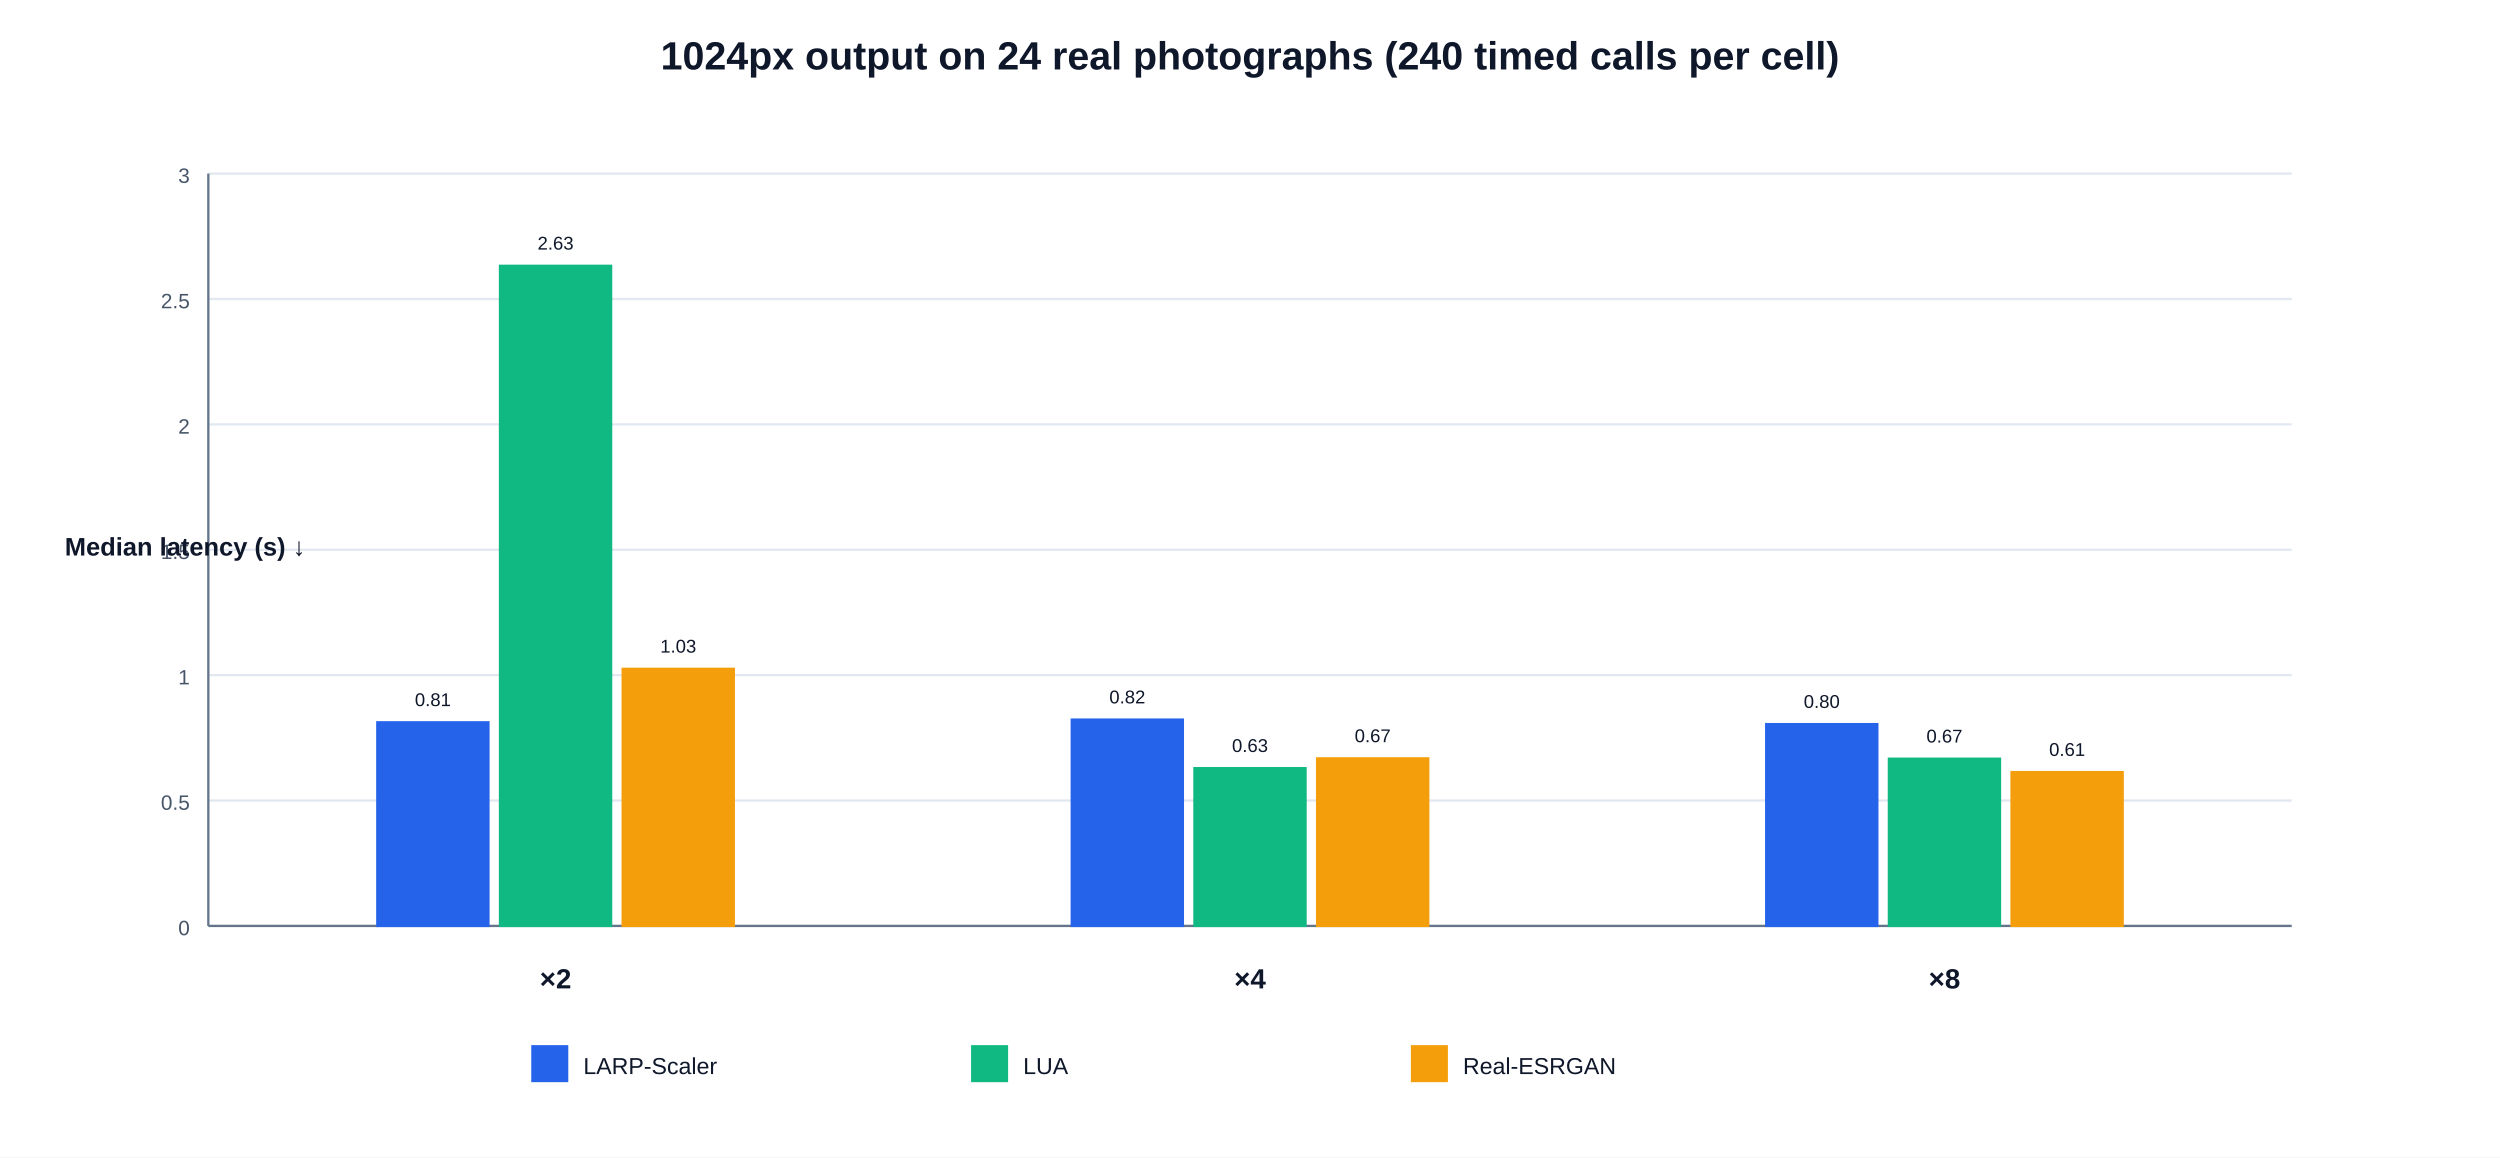
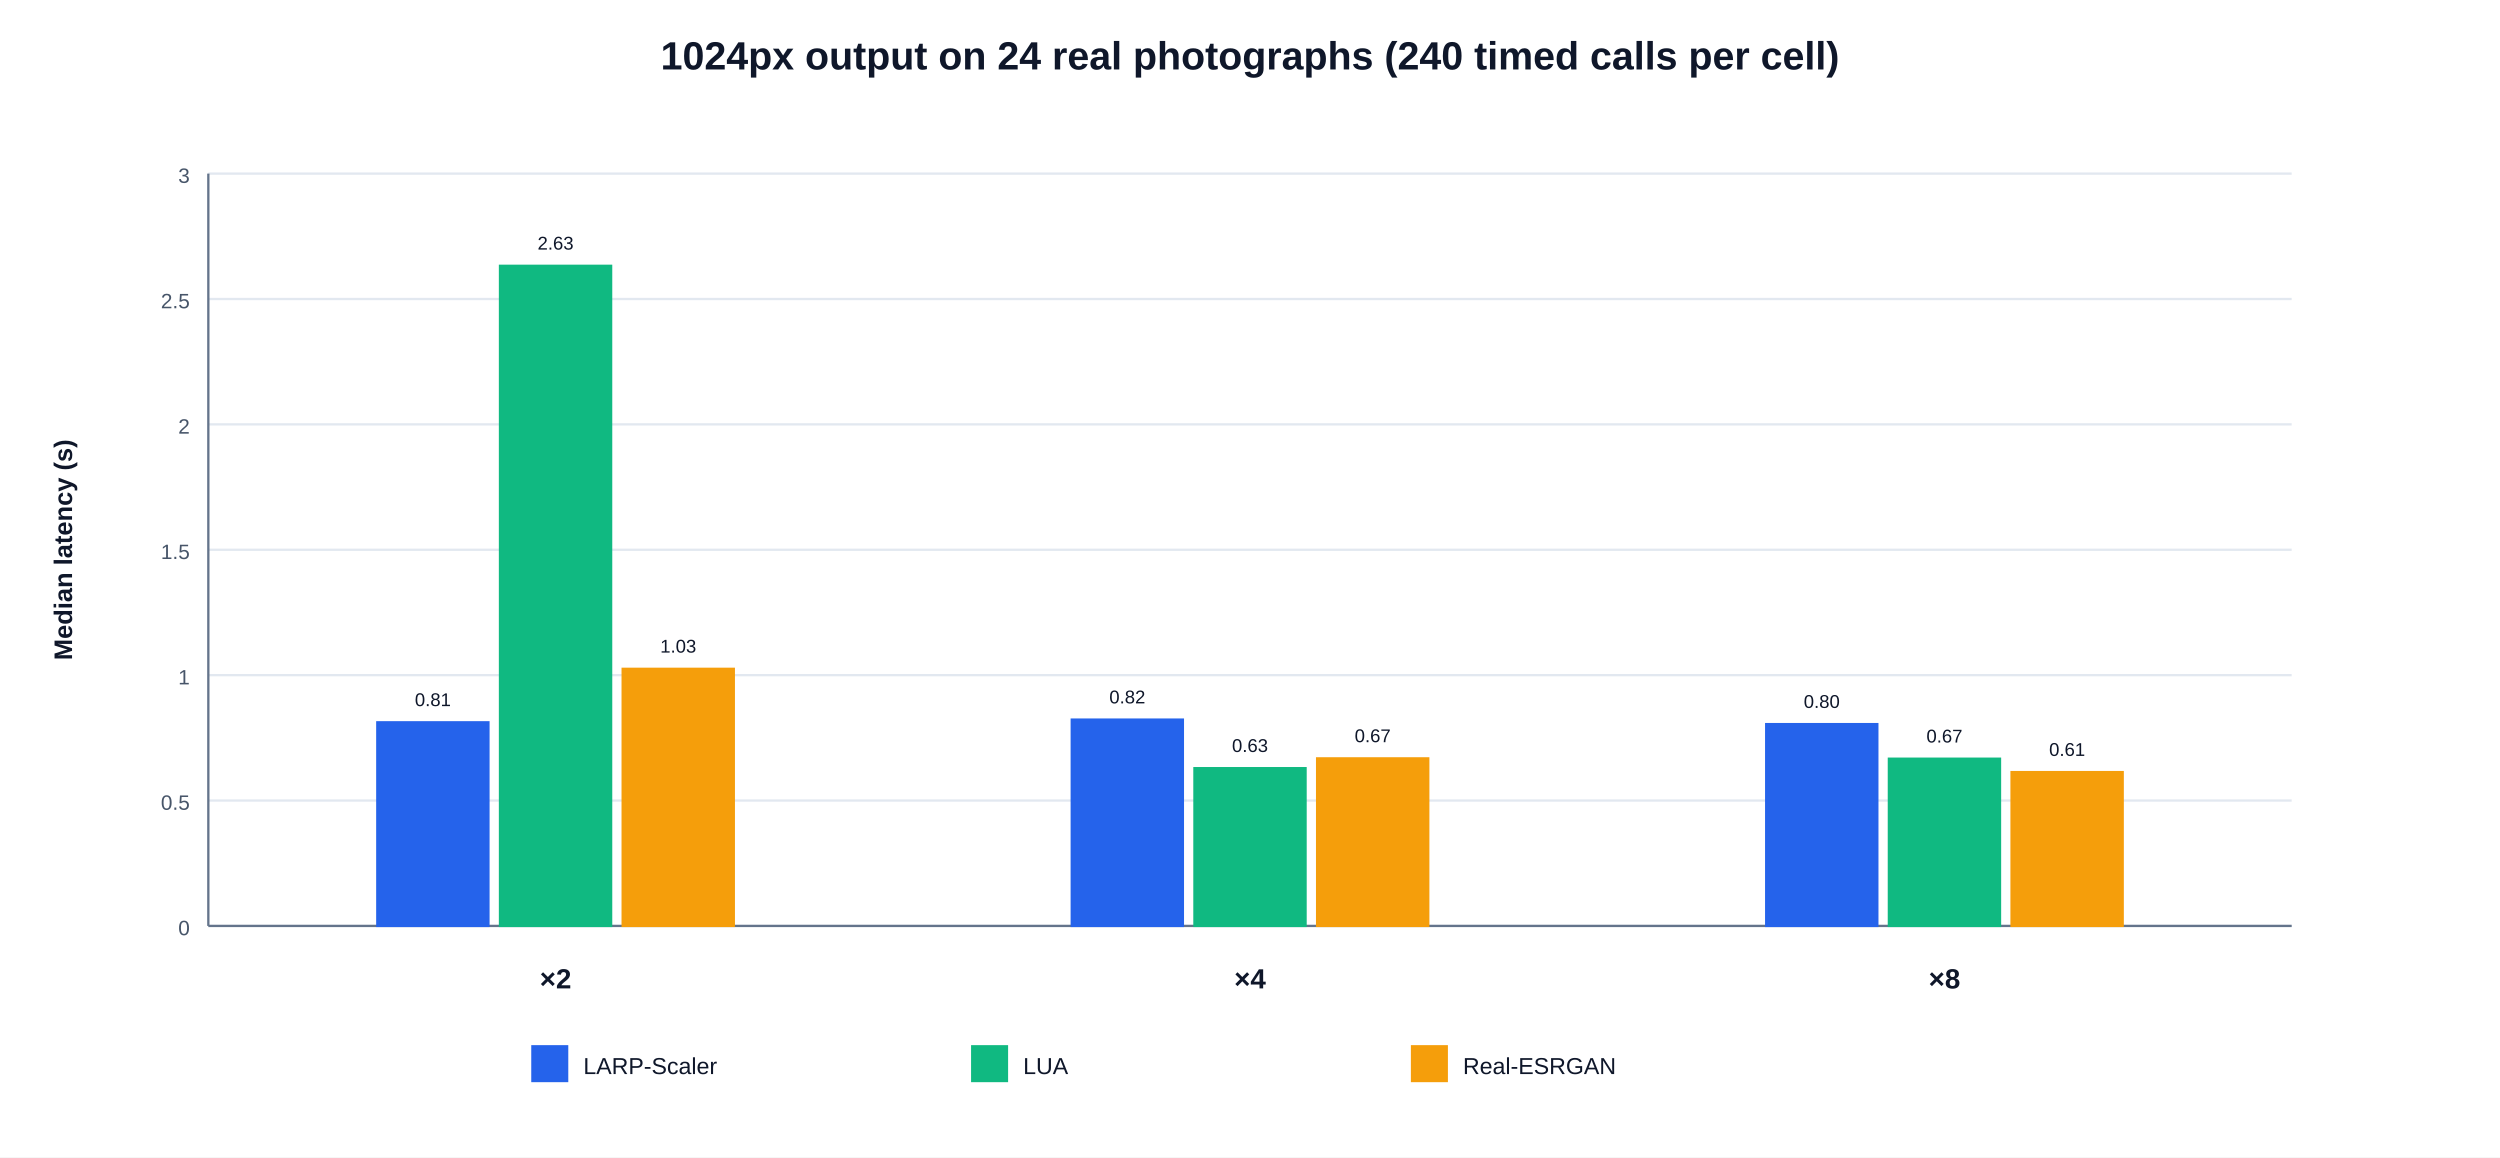
<svg xmlns="http://www.w3.org/2000/svg" role="img" aria-labelledby="title desc" viewBox="0 0 1080 500">
  <rect width="1080" height="500" fill="#ffffff" />
  <text x="540.00" y="30.00" fill="#0f172a" font-family="Arial, Helvetica, sans-serif" font-size="17.00" font-weight="700" text-anchor="middle">1024px output on 24 real photographs (240 timed calls per cell)</text>
  <line x1="90.00" y1="400.00" x2="990.00" y2="400.00" stroke="#e2e8f0" stroke-width="1.00" />
  <text x="82.00" y="404.00" fill="#475569" font-family="Arial, Helvetica, sans-serif" font-size="9.00" font-weight="400" text-anchor="end">0</text>
  <line x1="90.00" y1="345.83" x2="990.00" y2="345.83" stroke="#e2e8f0" stroke-width="1.00" />
  <text x="82.00" y="349.83" fill="#475569" font-family="Arial, Helvetica, sans-serif" font-size="9.00" font-weight="400" text-anchor="end">0.5</text>
  <line x1="90.00" y1="291.67" x2="990.00" y2="291.67" stroke="#e2e8f0" stroke-width="1.00" />
  <text x="82.00" y="295.67" fill="#475569" font-family="Arial, Helvetica, sans-serif" font-size="9.00" font-weight="400" text-anchor="end">1</text>
  <line x1="90.00" y1="237.50" x2="990.00" y2="237.50" stroke="#e2e8f0" stroke-width="1.00" />
  <text x="82.00" y="241.50" fill="#475569" font-family="Arial, Helvetica, sans-serif" font-size="9.00" font-weight="400" text-anchor="end">1.5</text>
  <line x1="90.00" y1="183.33" x2="990.00" y2="183.33" stroke="#e2e8f0" stroke-width="1.00" />
  <text x="82.00" y="187.33" fill="#475569" font-family="Arial, Helvetica, sans-serif" font-size="9.00" font-weight="400" text-anchor="end">2</text>
  <line x1="90.00" y1="129.17" x2="990.00" y2="129.17" stroke="#e2e8f0" stroke-width="1.00" />
  <text x="82.00" y="133.17" fill="#475569" font-family="Arial, Helvetica, sans-serif" font-size="9.00" font-weight="400" text-anchor="end">2.5</text>
  <line x1="90.00" y1="75.00" x2="990.00" y2="75.00" stroke="#e2e8f0" stroke-width="1.00" />
  <text x="82.00" y="79.00" fill="#475569" font-family="Arial, Helvetica, sans-serif" font-size="9.00" font-weight="400" text-anchor="end">3</text>
  <line x1="90.00" y1="400.00" x2="990.00" y2="400.00" stroke="#64748b" stroke-width="1.00" />
  <line x1="90.00" y1="75.00" x2="90.00" y2="400.00" stroke="#64748b" stroke-width="1.00" />
  <rect x="163.00" y="312.04" width="48.00" height="87.96" rx="0.00" fill="#2563eb" stroke="#2563eb" stroke-width="1.00" />
  <text x="187.00" y="305.04" fill="#0f172a" font-family="Arial, Helvetica, sans-serif" font-size="8.00" font-weight="400" text-anchor="middle">0.81</text>
  <rect x="216.00" y="114.83" width="48.00" height="285.17" rx="0.00" fill="#10b981" stroke="#10b981" stroke-width="1.00" />
  <text x="240.00" y="107.83" fill="#0f172a" font-family="Arial, Helvetica, sans-serif" font-size="8.00" font-weight="400" text-anchor="middle">2.63</text>
  <rect x="269.00" y="288.93" width="48.00" height="111.07" rx="0.00" fill="#f59e0b" stroke="#f59e0b" stroke-width="1.00" />
  <text x="293.00" y="281.93" fill="#0f172a" font-family="Arial, Helvetica, sans-serif" font-size="8.00" font-weight="400" text-anchor="middle">1.03</text>
  <text x="240.00" y="427.00" fill="#0f172a" font-family="Arial, Helvetica, sans-serif" font-size="12.00" font-weight="700" text-anchor="middle">×2</text>
  <rect x="463.00" y="310.87" width="48.00" height="89.13" rx="0.00" fill="#2563eb" stroke="#2563eb" stroke-width="1.00" />
  <text x="487.00" y="303.87" fill="#0f172a" font-family="Arial, Helvetica, sans-serif" font-size="8.00" font-weight="400" text-anchor="middle">0.82</text>
  <rect x="516.00" y="331.85" width="48.00" height="68.15" rx="0.00" fill="#10b981" stroke="#10b981" stroke-width="1.00" />
  <text x="540.00" y="324.85" fill="#0f172a" font-family="Arial, Helvetica, sans-serif" font-size="8.00" font-weight="400" text-anchor="middle">0.63</text>
  <rect x="569.00" y="327.62" width="48.00" height="72.38" rx="0.00" fill="#f59e0b" stroke="#f59e0b" stroke-width="1.00" />
  <text x="593.00" y="320.62" fill="#0f172a" font-family="Arial, Helvetica, sans-serif" font-size="8.00" font-weight="400" text-anchor="middle">0.67</text>
  <text x="540.00" y="427.00" fill="#0f172a" font-family="Arial, Helvetica, sans-serif" font-size="12.00" font-weight="700" text-anchor="middle">×4</text>
  <rect x="763.00" y="312.82" width="48.00" height="87.18" rx="0.00" fill="#2563eb" stroke="#2563eb" stroke-width="1.00" />
  <text x="787.00" y="305.82" fill="#0f172a" font-family="Arial, Helvetica, sans-serif" font-size="8.00" font-weight="400" text-anchor="middle">0.80</text>
  <rect x="816.00" y="327.76" width="48.00" height="72.24" rx="0.00" fill="#10b981" stroke="#10b981" stroke-width="1.00" />
  <text x="840.00" y="320.76" fill="#0f172a" font-family="Arial, Helvetica, sans-serif" font-size="8.00" font-weight="400" text-anchor="middle">0.67</text>
  <rect x="869.00" y="333.55" width="48.00" height="66.45" rx="0.00" fill="#f59e0b" stroke="#f59e0b" stroke-width="1.00" />
  <text x="893.00" y="326.55" fill="#0f172a" font-family="Arial, Helvetica, sans-serif" font-size="8.00" font-weight="400" text-anchor="middle">0.61</text>
  <text x="840.00" y="427.00" fill="#0f172a" font-family="Arial, Helvetica, sans-serif" font-size="12.00" font-weight="700" text-anchor="middle">×8</text>
-   <text x="28.00" y="240.00" fill="#0f172a" font-family="Arial, Helvetica, sans-serif" font-size="11.00" font-weight="700" text-anchor="start">Median latency (s) ↓</text>
+   <text x="28.00" y="237.50" fill="#0f172a" font-family="Arial, Helvetica, sans-serif" font-size="11.00" font-weight="700" text-anchor="middle" dominant-baseline="middle" transform="rotate(-90.00 28.00 237.50)">Median latency (s)</text>
  <rect x="230.00" y="452.00" width="15.00" height="15.00" rx="0.00" fill="#2563eb" stroke="#2563eb" stroke-width="1.00" />
  <text x="252.00" y="464.00" fill="#0f172a" font-family="Arial, Helvetica, sans-serif" font-size="10.00" font-weight="400" text-anchor="start">LARP-Scaler</text>
  <rect x="420.00" y="452.00" width="15.00" height="15.00" rx="0.00" fill="#10b981" stroke="#10b981" stroke-width="1.00" />
  <text x="442.00" y="464.00" fill="#0f172a" font-family="Arial, Helvetica, sans-serif" font-size="10.00" font-weight="400" text-anchor="start">LUA</text>
  <rect x="610.00" y="452.00" width="15.00" height="15.00" rx="0.00" fill="#f59e0b" stroke="#f59e0b" stroke-width="1.00" />
  <text x="632.00" y="464.00" fill="#0f172a" font-family="Arial, Helvetica, sans-serif" font-size="10.00" font-weight="400" text-anchor="start">Real-ESRGAN</text>
</svg>
